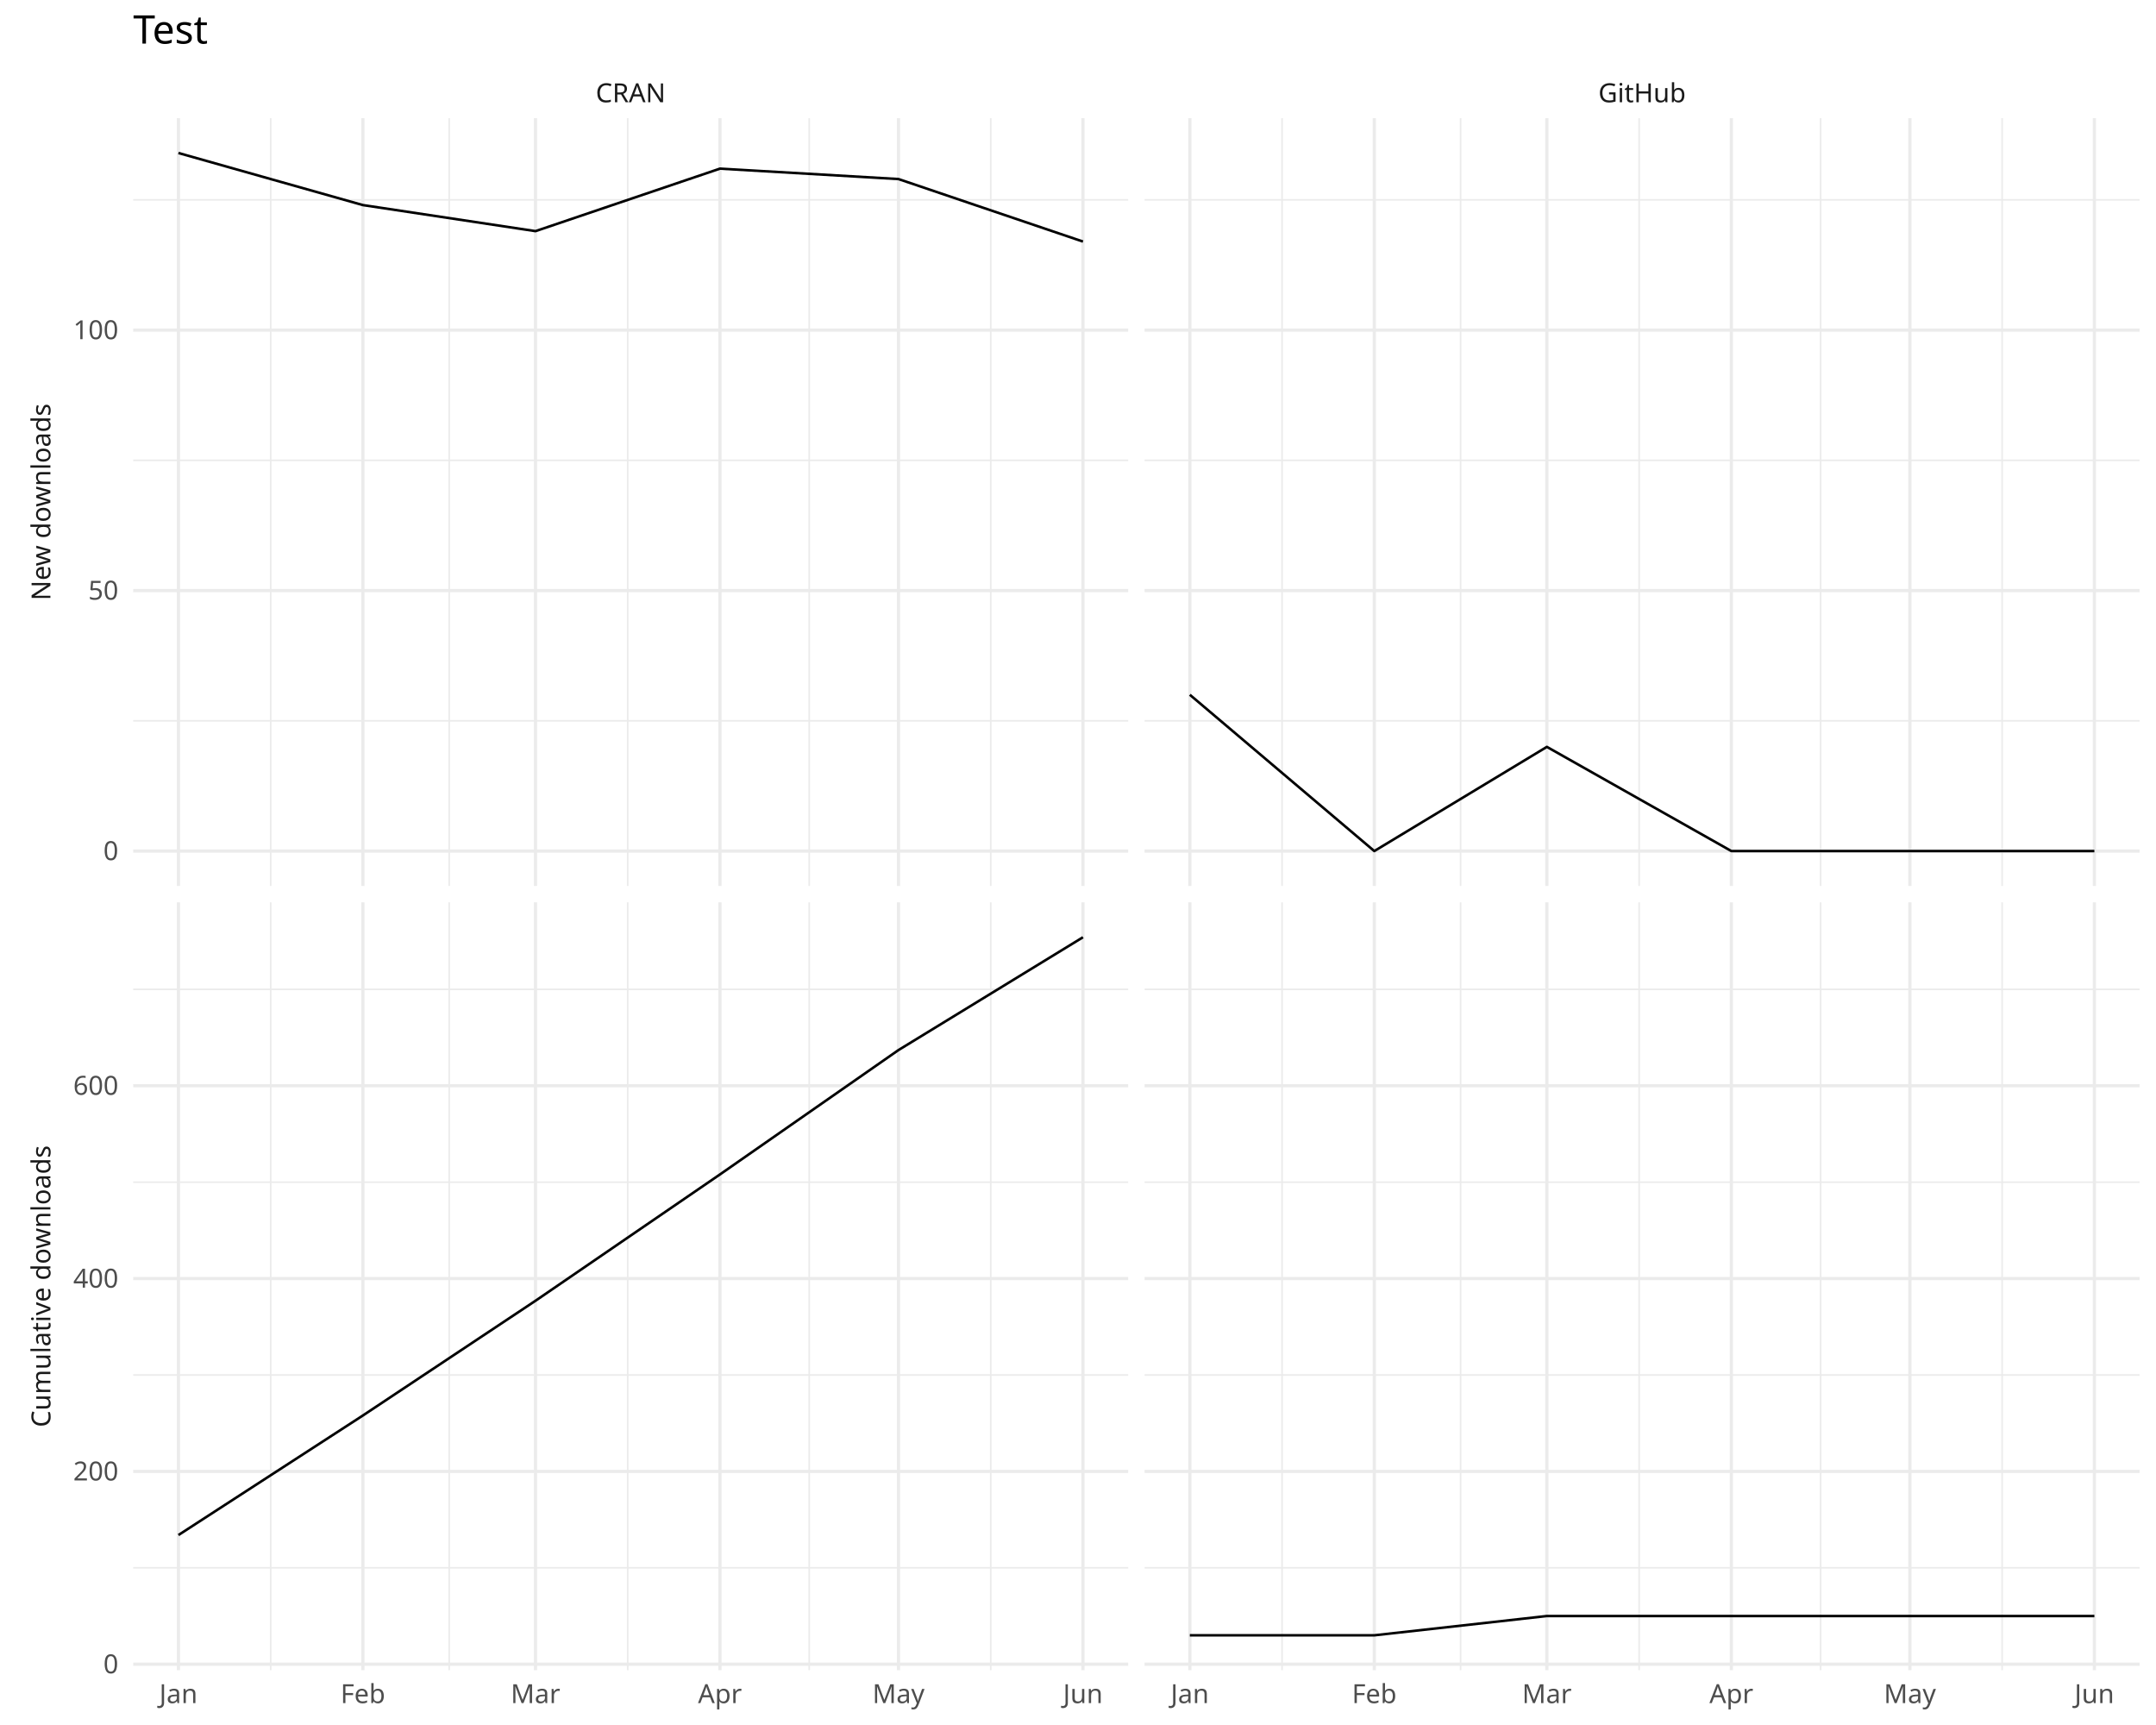
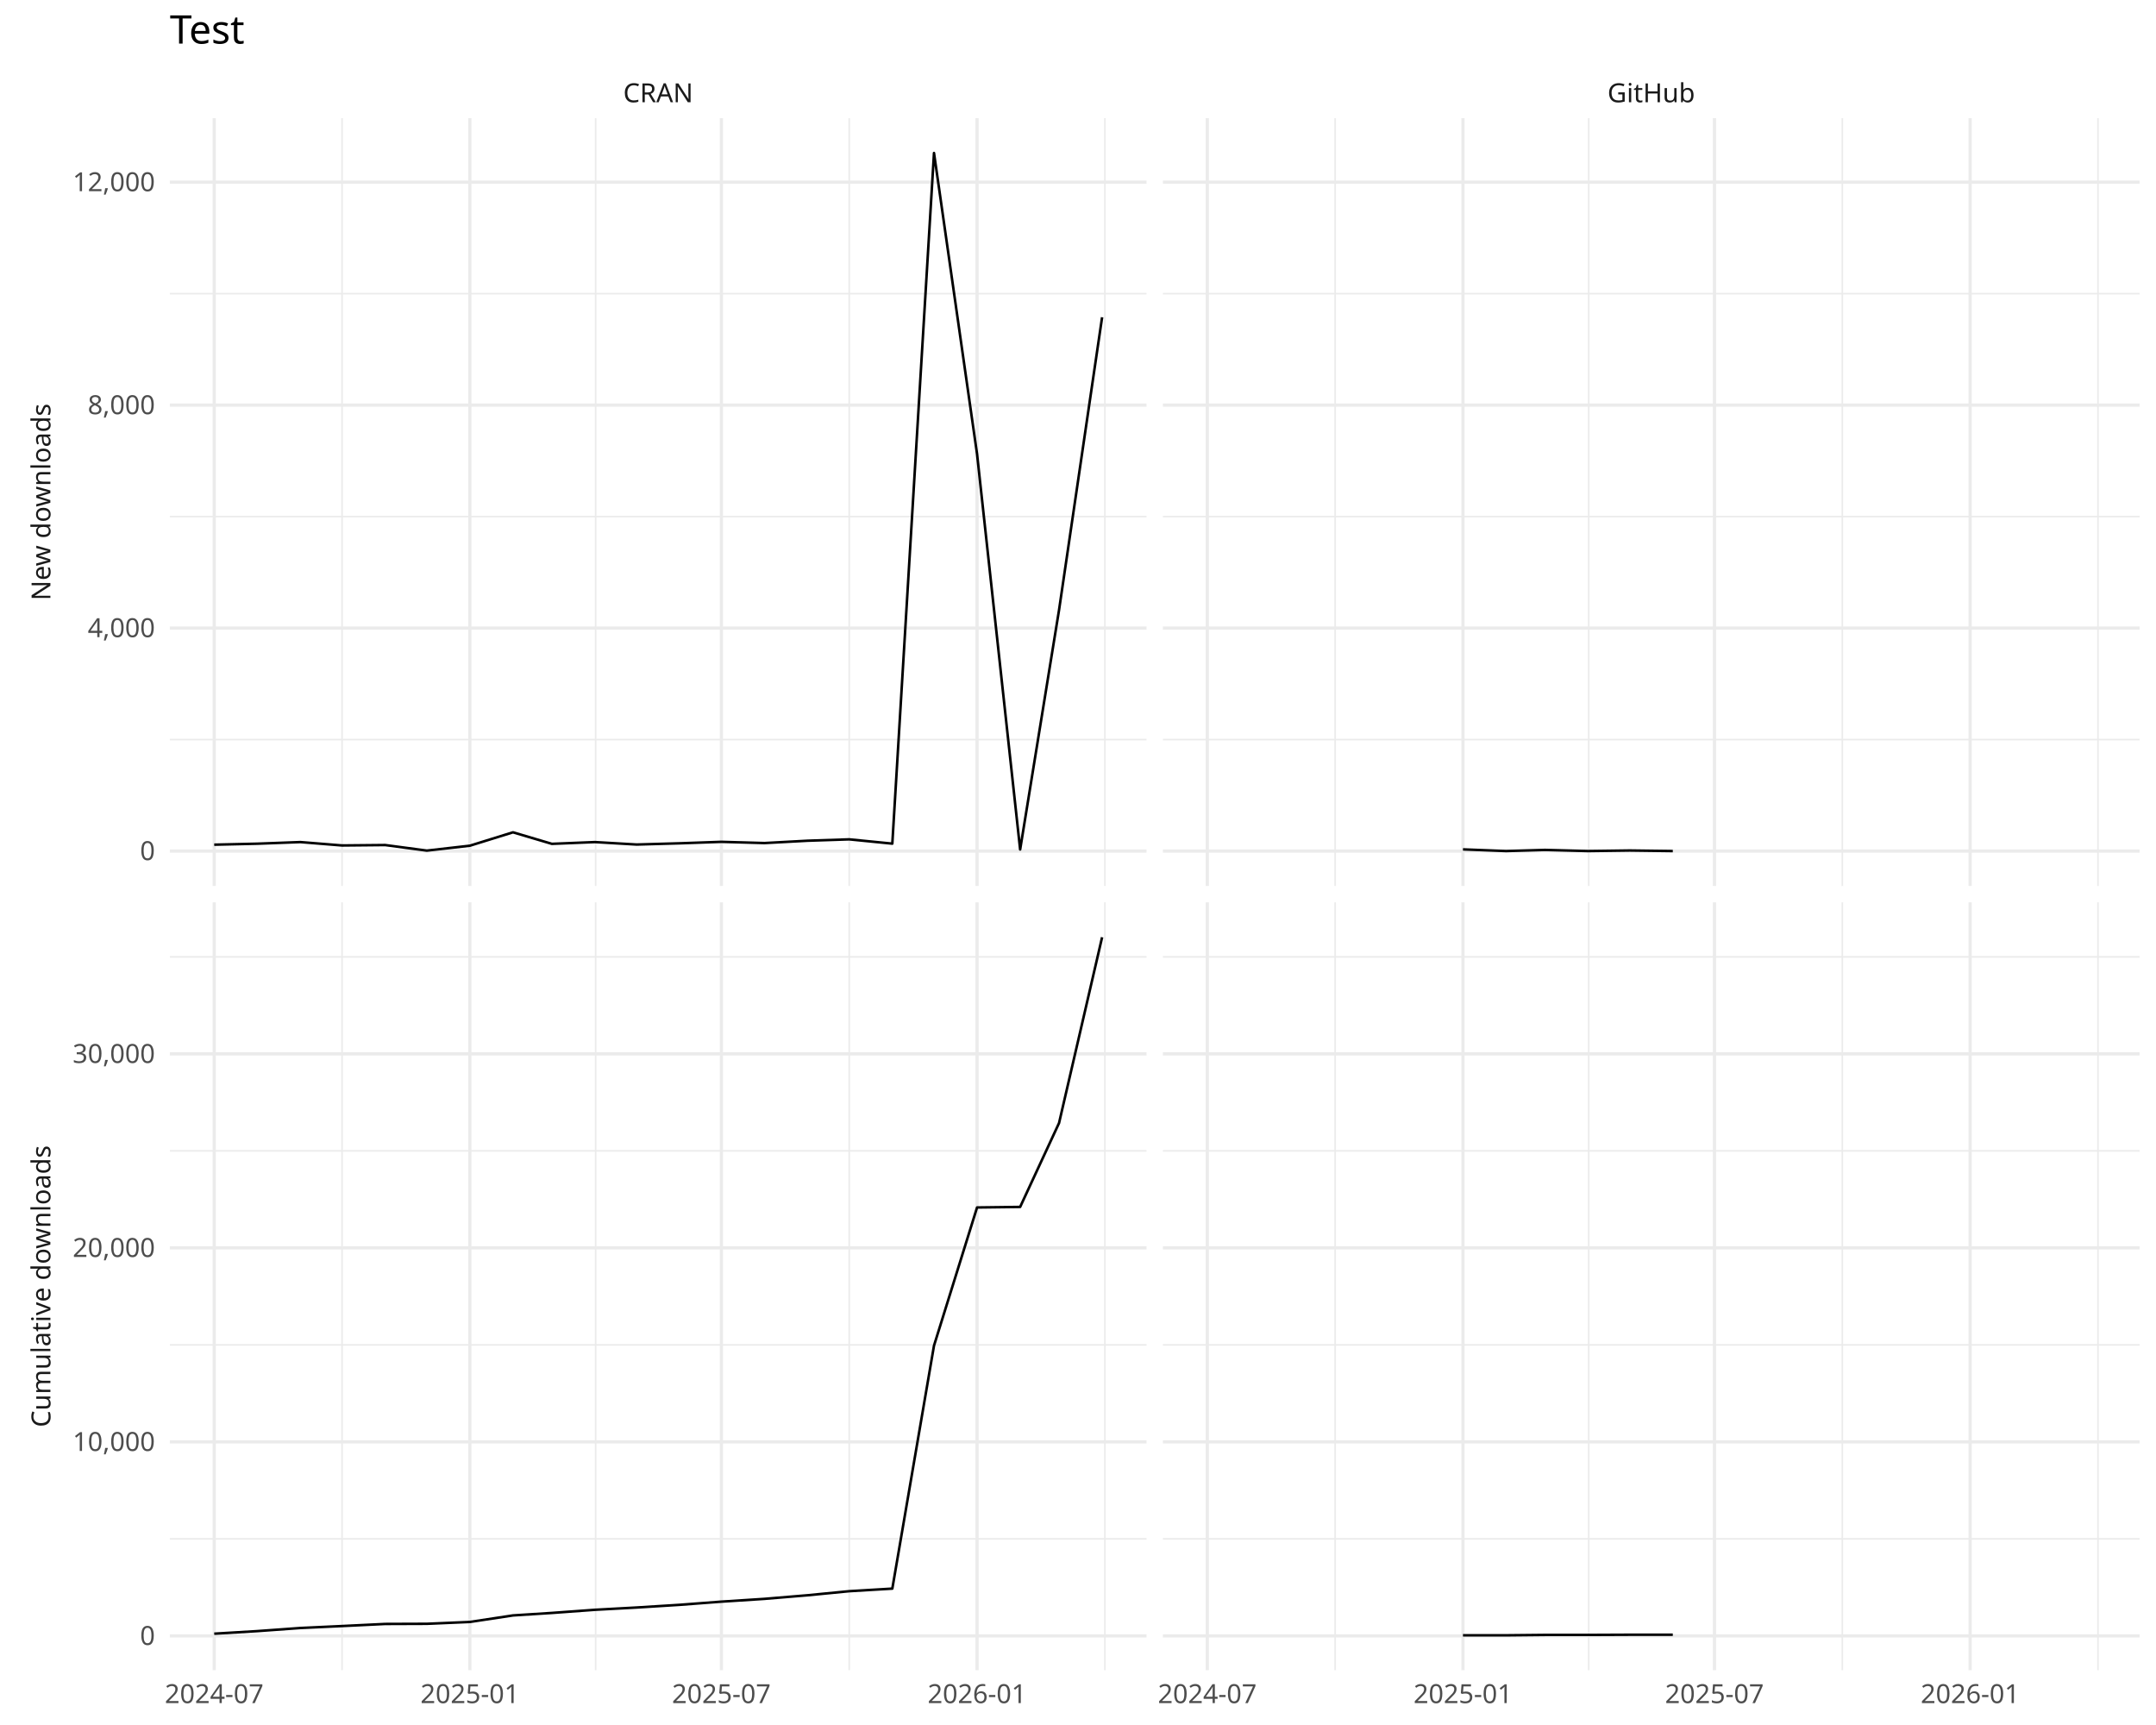
<svg xmlns="http://www.w3.org/2000/svg" class="svglite" data-engine-version="2.0" width="720.00pt" height="576.00pt" viewBox="0 0 720.00 576.00">
  <defs>
    <style type="text/css">
    .svglite line, .svglite polyline, .svglite polygon, .svglite path, .svglite rect, .svglite circle {
      fill: none;
      stroke: #000000;
      stroke-linecap: round;
      stroke-linejoin: round;
      stroke-miterlimit: 10.00;
    }
  </style>
  </defs>
  <rect width="100%" height="100%" style="stroke: none; fill: #FFFFFF;" />
  <defs>
    <clipPath id="cpMC4wMHw3MjAuMDB8MC4wMHw1NzYuMDA=">
      <rect x="0.00" y="0.00" width="720.00" height="576.00" />
    </clipPath>
  </defs>
  <g clip-path="url(#cpMC4wMHw3MjAuMDB8MC4wMHw1NzYuMDA=)">
-     <rect x="0" y="0.00" width="720.00" height="576.00" style="stroke-width: 1.07; stroke: none; fill: #FFFFFF;" />
+     <rect x="0.00" y="0.00" width="720.00" height="576.00" style="stroke-width: 1.07; stroke: none; fill: #FFFFFF;" />
  </g>
  <defs>
-     <clipPath id="cpNDQuNDh8Mzc2Ljc2fDM5LjQzfDI5NS44Mw==">
-       <rect x="44.48" y="39.43" width="332.28" height="256.40" />
+     <clipPath id="cpNTYuNzJ8MzgyLjg4fDM5LjQzfDI5NS44Mw==">
+       <rect x="56.72" y="39.43" width="326.16" height="256.40" />
    </clipPath>
  </defs>
-   <g clip-path="url(#cpNDQuNDh8Mzc2Ljc2fDM5LjQzfDI5NS44Mw==)">
-     <polyline points="44.48,240.69 376.76,240.69 " style="stroke-width: 0.53; stroke: #EBEBEB; stroke-linecap: butt;" />
-     <polyline points="44.48,153.72 376.76,153.72 " style="stroke-width: 0.53; stroke: #EBEBEB; stroke-linecap: butt;" />
-     <polyline points="44.48,66.74 376.76,66.74 " style="stroke-width: 0.53; stroke: #EBEBEB; stroke-linecap: butt;" />
-     <polyline points="90.39,295.83 90.39,39.43 " style="stroke-width: 0.53; stroke: #EBEBEB; stroke-linecap: butt;" />
-     <polyline points="150.01,295.83 150.01,39.43 " style="stroke-width: 0.53; stroke: #EBEBEB; stroke-linecap: butt;" />
-     <polyline points="209.63,295.83 209.63,39.43 " style="stroke-width: 0.53; stroke: #EBEBEB; stroke-linecap: butt;" />
-     <polyline points="270.24,295.83 270.24,39.43 " style="stroke-width: 0.53; stroke: #EBEBEB; stroke-linecap: butt;" />
-     <polyline points="330.86,295.83 330.86,39.43 " style="stroke-width: 0.53; stroke: #EBEBEB; stroke-linecap: butt;" />
-     <polyline points="44.48,284.18 376.76,284.18 " style="stroke-width: 1.07; stroke: #EBEBEB; stroke-linecap: butt;" />
-     <polyline points="44.48,197.20 376.76,197.20 " style="stroke-width: 1.07; stroke: #EBEBEB; stroke-linecap: butt;" />
-     <polyline points="44.48,110.23 376.76,110.23 " style="stroke-width: 1.07; stroke: #EBEBEB; stroke-linecap: butt;" />
-     <polyline points="59.59,295.83 59.59,39.43 " style="stroke-width: 1.07; stroke: #EBEBEB; stroke-linecap: butt;" />
-     <polyline points="121.19,295.83 121.19,39.43 " style="stroke-width: 1.07; stroke: #EBEBEB; stroke-linecap: butt;" />
-     <polyline points="178.83,295.83 178.83,39.43 " style="stroke-width: 1.07; stroke: #EBEBEB; stroke-linecap: butt;" />
-     <polyline points="240.43,295.83 240.43,39.43 " style="stroke-width: 1.07; stroke: #EBEBEB; stroke-linecap: butt;" />
-     <polyline points="300.05,295.83 300.05,39.43 " style="stroke-width: 1.07; stroke: #EBEBEB; stroke-linecap: butt;" />
-     <polyline points="361.66,295.83 361.66,39.43 " style="stroke-width: 1.07; stroke: #EBEBEB; stroke-linecap: butt;" />
-     <polyline points="59.59,51.09 121.19,68.48 178.83,77.18 240.43,56.31 300.05,59.79 361.66,80.66 " style="stroke-width: 0.85; stroke-linecap: butt;" />
+   <g clip-path="url(#cpNTYuNzJ8MzgyLjg4fDM5LjQzfDI5NS44Mw==)">
+     <polyline points="56.72,246.95 382.88,246.95 " style="stroke-width: 0.53; stroke: #EBEBEB; stroke-linecap: butt;" />
+     <polyline points="56.72,172.50 382.88,172.50 " style="stroke-width: 0.53; stroke: #EBEBEB; stroke-linecap: butt;" />
+     <polyline points="56.72,98.05 382.88,98.05 " style="stroke-width: 0.53; stroke: #EBEBEB; stroke-linecap: butt;" />
+     <polyline points="114.23,295.83 114.23,39.43 " style="stroke-width: 0.53; stroke: #EBEBEB; stroke-linecap: butt;" />
+     <polyline points="198.92,295.83 198.92,39.43 " style="stroke-width: 0.53; stroke: #EBEBEB; stroke-linecap: butt;" />
+     <polyline points="283.60,295.83 283.60,39.43 " style="stroke-width: 0.53; stroke: #EBEBEB; stroke-linecap: butt;" />
+     <polyline points="368.98,295.83 368.98,39.43 " style="stroke-width: 0.53; stroke: #EBEBEB; stroke-linecap: butt;" />
+     <polyline points="56.72,284.18 382.88,284.18 " style="stroke-width: 1.07; stroke: #EBEBEB; stroke-linecap: butt;" />
+     <polyline points="56.72,209.72 382.88,209.72 " style="stroke-width: 1.07; stroke: #EBEBEB; stroke-linecap: butt;" />
+     <polyline points="56.72,135.27 382.88,135.27 " style="stroke-width: 1.07; stroke: #EBEBEB; stroke-linecap: butt;" />
+     <polyline points="56.72,60.82 382.88,60.82 " style="stroke-width: 1.07; stroke: #EBEBEB; stroke-linecap: butt;" />
+     <polyline points="71.54,295.83 71.54,39.43 " style="stroke-width: 1.07; stroke: #EBEBEB; stroke-linecap: butt;" />
+     <polyline points="156.92,295.83 156.92,39.43 " style="stroke-width: 1.07; stroke: #EBEBEB; stroke-linecap: butt;" />
+     <polyline points="240.91,295.83 240.91,39.43 " style="stroke-width: 1.07; stroke: #EBEBEB; stroke-linecap: butt;" />
+     <polyline points="326.29,295.83 326.29,39.43 " style="stroke-width: 1.07; stroke: #EBEBEB; stroke-linecap: butt;" />
+     <polyline points="71.54,282.05 85.93,281.72 100.31,281.18 114.23,282.31 128.62,282.17 142.54,284.03 156.92,282.39 171.31,277.92 184.30,281.77 198.69,281.18 212.61,282.00 226.99,281.59 240.91,281.10 255.30,281.51 269.68,280.73 283.60,280.27 297.99,281.70 311.91,51.09 326.29,151.62 340.68,283.65 353.67,203.69 368.05,105.94 " style="stroke-width: 0.85; stroke-linecap: butt;" />
  </g>
  <g clip-path="url(#cpMC4wMHw3MjAuMDB8MC4wMHw1NzYuMDA=)">
</g>
  <defs>
-     <clipPath id="cpNDQuNDh8Mzc2Ljc2fDMwMS4zMXw1NTcuNzE=">
-       <rect x="44.48" y="301.31" width="332.28" height="256.40" />
+     <clipPath id="cpNTYuNzJ8MzgyLjg4fDMwMS4zMXw1NTcuNzE=">
+       <rect x="56.72" y="301.31" width="326.16" height="256.40" />
    </clipPath>
  </defs>
-   <g clip-path="url(#cpNDQuNDh8Mzc2Ljc2fDMwMS4zMXw1NTcuNzE=)">
-     <polyline points="44.48,523.52 376.76,523.52 " style="stroke-width: 0.53; stroke: #EBEBEB; stroke-linecap: butt;" />
-     <polyline points="44.48,459.13 376.76,459.13 " style="stroke-width: 0.53; stroke: #EBEBEB; stroke-linecap: butt;" />
-     <polyline points="44.48,394.74 376.76,394.74 " style="stroke-width: 0.53; stroke: #EBEBEB; stroke-linecap: butt;" />
-     <polyline points="44.48,330.35 376.76,330.35 " style="stroke-width: 0.53; stroke: #EBEBEB; stroke-linecap: butt;" />
-     <polyline points="90.39,557.71 90.39,301.31 " style="stroke-width: 0.53; stroke: #EBEBEB; stroke-linecap: butt;" />
-     <polyline points="150.01,557.71 150.01,301.31 " style="stroke-width: 0.53; stroke: #EBEBEB; stroke-linecap: butt;" />
-     <polyline points="209.63,557.71 209.63,301.31 " style="stroke-width: 0.53; stroke: #EBEBEB; stroke-linecap: butt;" />
-     <polyline points="270.24,557.71 270.24,301.31 " style="stroke-width: 0.53; stroke: #EBEBEB; stroke-linecap: butt;" />
-     <polyline points="330.86,557.71 330.86,301.31 " style="stroke-width: 0.53; stroke: #EBEBEB; stroke-linecap: butt;" />
-     <polyline points="44.48,555.71 376.76,555.71 " style="stroke-width: 1.07; stroke: #EBEBEB; stroke-linecap: butt;" />
-     <polyline points="44.48,491.32 376.76,491.32 " style="stroke-width: 1.07; stroke: #EBEBEB; stroke-linecap: butt;" />
-     <polyline points="44.48,426.93 376.76,426.93 " style="stroke-width: 1.07; stroke: #EBEBEB; stroke-linecap: butt;" />
-     <polyline points="44.48,362.54 376.76,362.54 " style="stroke-width: 1.07; stroke: #EBEBEB; stroke-linecap: butt;" />
-     <polyline points="59.59,557.71 59.59,301.31 " style="stroke-width: 1.07; stroke: #EBEBEB; stroke-linecap: butt;" />
-     <polyline points="121.19,557.71 121.19,301.31 " style="stroke-width: 1.07; stroke: #EBEBEB; stroke-linecap: butt;" />
-     <polyline points="178.83,557.71 178.83,301.31 " style="stroke-width: 1.07; stroke: #EBEBEB; stroke-linecap: butt;" />
-     <polyline points="240.43,557.71 240.43,301.31 " style="stroke-width: 1.07; stroke: #EBEBEB; stroke-linecap: butt;" />
-     <polyline points="300.05,557.71 300.05,301.31 " style="stroke-width: 1.07; stroke: #EBEBEB; stroke-linecap: butt;" />
-     <polyline points="361.66,557.71 361.66,301.31 " style="stroke-width: 1.07; stroke: #EBEBEB; stroke-linecap: butt;" />
-     <polyline points="59.59,512.57 121.19,472.65 178.83,434.34 240.43,392.16 300.05,350.63 361.66,312.96 " style="stroke-width: 0.85; stroke-linecap: butt;" />
+   <g clip-path="url(#cpNTYuNzJ8MzgyLjg4fDMwMS4zMXw1NTcuNzE=)">
+     <polyline points="56.72,513.85 382.88,513.85 " style="stroke-width: 0.53; stroke: #EBEBEB; stroke-linecap: butt;" />
+     <polyline points="56.72,449.07 382.88,449.07 " style="stroke-width: 0.53; stroke: #EBEBEB; stroke-linecap: butt;" />
+     <polyline points="56.72,384.29 382.88,384.29 " style="stroke-width: 0.53; stroke: #EBEBEB; stroke-linecap: butt;" />
+     <polyline points="56.72,319.51 382.88,319.51 " style="stroke-width: 0.53; stroke: #EBEBEB; stroke-linecap: butt;" />
+     <polyline points="114.23,557.71 114.23,301.31 " style="stroke-width: 0.53; stroke: #EBEBEB; stroke-linecap: butt;" />
+     <polyline points="198.92,557.71 198.92,301.31 " style="stroke-width: 0.53; stroke: #EBEBEB; stroke-linecap: butt;" />
+     <polyline points="283.60,557.71 283.60,301.31 " style="stroke-width: 0.53; stroke: #EBEBEB; stroke-linecap: butt;" />
+     <polyline points="368.98,557.71 368.98,301.31 " style="stroke-width: 0.53; stroke: #EBEBEB; stroke-linecap: butt;" />
+     <polyline points="56.72,546.25 382.88,546.25 " style="stroke-width: 1.07; stroke: #EBEBEB; stroke-linecap: butt;" />
+     <polyline points="56.72,481.46 382.88,481.46 " style="stroke-width: 1.07; stroke: #EBEBEB; stroke-linecap: butt;" />
+     <polyline points="56.72,416.68 382.88,416.68 " style="stroke-width: 1.07; stroke: #EBEBEB; stroke-linecap: butt;" />
+     <polyline points="56.72,351.90 382.88,351.90 " style="stroke-width: 1.07; stroke: #EBEBEB; stroke-linecap: butt;" />
+     <polyline points="71.54,557.71 71.54,301.31 " style="stroke-width: 1.07; stroke: #EBEBEB; stroke-linecap: butt;" />
+     <polyline points="156.92,557.71 156.92,301.31 " style="stroke-width: 1.07; stroke: #EBEBEB; stroke-linecap: butt;" />
+     <polyline points="240.91,557.71 240.91,301.31 " style="stroke-width: 1.07; stroke: #EBEBEB; stroke-linecap: butt;" />
+     <polyline points="326.29,557.71 326.29,301.31 " style="stroke-width: 1.07; stroke: #EBEBEB; stroke-linecap: butt;" />
+     <polyline points="71.54,545.51 85.93,544.65 100.31,543.61 114.23,542.96 128.62,542.26 142.54,542.21 156.92,541.59 171.31,539.41 184.30,538.58 198.69,537.53 212.61,536.77 226.99,535.87 240.91,534.81 255.30,533.88 269.68,532.68 283.60,531.32 297.99,530.46 311.91,449.33 326.29,403.19 340.68,403.01 353.67,375.00 368.05,312.96 " style="stroke-width: 0.85; stroke-linecap: butt;" />
  </g>
  <g clip-path="url(#cpMC4wMHw3MjAuMDB8MC4wMHw1NzYuMDA=)">
</g>
  <defs>
-     <clipPath id="cpMzgyLjI0fDcxNC41MnwzOS40M3wyOTUuODM=">
-       <rect x="382.24" y="39.43" width="332.28" height="256.40" />
+     <clipPath id="cpMzg4LjM2fDcxNC41MnwzOS40M3wyOTUuODM=">
+       <rect x="388.36" y="39.43" width="326.16" height="256.40" />
    </clipPath>
  </defs>
-   <g clip-path="url(#cpMzgyLjI0fDcxNC41MnwzOS40M3wyOTUuODM=)">
-     <polyline points="382.24,240.69 714.52,240.69 " style="stroke-width: 0.53; stroke: #EBEBEB; stroke-linecap: butt;" />
-     <polyline points="382.24,153.72 714.52,153.72 " style="stroke-width: 0.53; stroke: #EBEBEB; stroke-linecap: butt;" />
-     <polyline points="382.24,66.74 714.52,66.74 " style="stroke-width: 0.53; stroke: #EBEBEB; stroke-linecap: butt;" />
-     <polyline points="428.15,295.83 428.15,39.43 " style="stroke-width: 0.53; stroke: #EBEBEB; stroke-linecap: butt;" />
-     <polyline points="487.77,295.83 487.77,39.43 " style="stroke-width: 0.53; stroke: #EBEBEB; stroke-linecap: butt;" />
-     <polyline points="547.39,295.83 547.39,39.43 " style="stroke-width: 0.53; stroke: #EBEBEB; stroke-linecap: butt;" />
-     <polyline points="608.00,295.83 608.00,39.43 " style="stroke-width: 0.53; stroke: #EBEBEB; stroke-linecap: butt;" />
-     <polyline points="668.61,295.83 668.61,39.43 " style="stroke-width: 0.53; stroke: #EBEBEB; stroke-linecap: butt;" />
-     <polyline points="382.24,284.18 714.52,284.18 " style="stroke-width: 1.07; stroke: #EBEBEB; stroke-linecap: butt;" />
-     <polyline points="382.24,197.20 714.52,197.20 " style="stroke-width: 1.07; stroke: #EBEBEB; stroke-linecap: butt;" />
-     <polyline points="382.24,110.23 714.52,110.23 " style="stroke-width: 1.07; stroke: #EBEBEB; stroke-linecap: butt;" />
-     <polyline points="397.35,295.83 397.35,39.43 " style="stroke-width: 1.07; stroke: #EBEBEB; stroke-linecap: butt;" />
-     <polyline points="458.95,295.83 458.95,39.43 " style="stroke-width: 1.07; stroke: #EBEBEB; stroke-linecap: butt;" />
-     <polyline points="516.58,295.83 516.58,39.43 " style="stroke-width: 1.07; stroke: #EBEBEB; stroke-linecap: butt;" />
-     <polyline points="578.19,295.83 578.19,39.43 " style="stroke-width: 1.07; stroke: #EBEBEB; stroke-linecap: butt;" />
-     <polyline points="637.81,295.83 637.81,39.43 " style="stroke-width: 1.07; stroke: #EBEBEB; stroke-linecap: butt;" />
-     <polyline points="699.42,295.83 699.42,39.43 " style="stroke-width: 1.07; stroke: #EBEBEB; stroke-linecap: butt;" />
-     <polyline points="397.35,231.99 458.95,284.18 516.58,249.39 578.19,284.18 637.81,284.18 699.42,284.18 " style="stroke-width: 0.85; stroke-linecap: butt;" />
+   <g clip-path="url(#cpMzg4LjM2fDcxNC41MnwzOS40M3wyOTUuODM=)">
+     <polyline points="388.36,246.95 714.52,246.95 " style="stroke-width: 0.53; stroke: #EBEBEB; stroke-linecap: butt;" />
+     <polyline points="388.36,172.50 714.52,172.50 " style="stroke-width: 0.53; stroke: #EBEBEB; stroke-linecap: butt;" />
+     <polyline points="388.36,98.05 714.52,98.05 " style="stroke-width: 0.53; stroke: #EBEBEB; stroke-linecap: butt;" />
+     <polyline points="445.87,295.83 445.87,39.43 " style="stroke-width: 0.53; stroke: #EBEBEB; stroke-linecap: butt;" />
+     <polyline points="530.56,295.83 530.56,39.43 " style="stroke-width: 0.53; stroke: #EBEBEB; stroke-linecap: butt;" />
+     <polyline points="615.24,295.83 615.24,39.43 " style="stroke-width: 0.53; stroke: #EBEBEB; stroke-linecap: butt;" />
+     <polyline points="700.62,295.83 700.62,39.43 " style="stroke-width: 0.53; stroke: #EBEBEB; stroke-linecap: butt;" />
+     <polyline points="388.36,284.18 714.52,284.18 " style="stroke-width: 1.07; stroke: #EBEBEB; stroke-linecap: butt;" />
+     <polyline points="388.36,209.72 714.52,209.72 " style="stroke-width: 1.07; stroke: #EBEBEB; stroke-linecap: butt;" />
+     <polyline points="388.36,135.27 714.52,135.27 " style="stroke-width: 1.07; stroke: #EBEBEB; stroke-linecap: butt;" />
+     <polyline points="388.36,60.82 714.52,60.82 " style="stroke-width: 1.07; stroke: #EBEBEB; stroke-linecap: butt;" />
+     <polyline points="403.18,295.83 403.18,39.43 " style="stroke-width: 1.07; stroke: #EBEBEB; stroke-linecap: butt;" />
+     <polyline points="488.56,295.83 488.56,39.43 " style="stroke-width: 1.07; stroke: #EBEBEB; stroke-linecap: butt;" />
+     <polyline points="572.55,295.83 572.55,39.43 " style="stroke-width: 1.07; stroke: #EBEBEB; stroke-linecap: butt;" />
+     <polyline points="657.93,295.83 657.93,39.43 " style="stroke-width: 1.07; stroke: #EBEBEB; stroke-linecap: butt;" />
+     <polyline points="488.56,283.62 502.95,284.18 515.94,283.80 530.33,284.18 544.25,283.99 558.63,284.18 " style="stroke-width: 0.85; stroke-linecap: butt;" />
  </g>
  <g clip-path="url(#cpMC4wMHw3MjAuMDB8MC4wMHw1NzYuMDA=)">
</g>
  <defs>
-     <clipPath id="cpMzgyLjI0fDcxNC41MnwzMDEuMzF8NTU3Ljcx">
-       <rect x="382.24" y="301.31" width="332.28" height="256.40" />
+     <clipPath id="cpMzg4LjM2fDcxNC41MnwzMDEuMzF8NTU3Ljcx">
+       <rect x="388.36" y="301.31" width="326.16" height="256.40" />
    </clipPath>
  </defs>
-   <g clip-path="url(#cpMzgyLjI0fDcxNC41MnwzMDEuMzF8NTU3Ljcx)">
-     <polyline points="382.24,523.52 714.52,523.52 " style="stroke-width: 0.53; stroke: #EBEBEB; stroke-linecap: butt;" />
-     <polyline points="382.24,459.13 714.52,459.13 " style="stroke-width: 0.53; stroke: #EBEBEB; stroke-linecap: butt;" />
-     <polyline points="382.24,394.74 714.52,394.74 " style="stroke-width: 0.53; stroke: #EBEBEB; stroke-linecap: butt;" />
-     <polyline points="382.24,330.35 714.52,330.35 " style="stroke-width: 0.53; stroke: #EBEBEB; stroke-linecap: butt;" />
-     <polyline points="428.15,557.71 428.15,301.31 " style="stroke-width: 0.53; stroke: #EBEBEB; stroke-linecap: butt;" />
-     <polyline points="487.77,557.71 487.77,301.31 " style="stroke-width: 0.53; stroke: #EBEBEB; stroke-linecap: butt;" />
-     <polyline points="547.39,557.71 547.39,301.31 " style="stroke-width: 0.53; stroke: #EBEBEB; stroke-linecap: butt;" />
-     <polyline points="608.00,557.71 608.00,301.31 " style="stroke-width: 0.53; stroke: #EBEBEB; stroke-linecap: butt;" />
-     <polyline points="668.61,557.71 668.61,301.31 " style="stroke-width: 0.53; stroke: #EBEBEB; stroke-linecap: butt;" />
-     <polyline points="382.24,555.71 714.52,555.71 " style="stroke-width: 1.07; stroke: #EBEBEB; stroke-linecap: butt;" />
-     <polyline points="382.24,491.32 714.52,491.32 " style="stroke-width: 1.07; stroke: #EBEBEB; stroke-linecap: butt;" />
-     <polyline points="382.24,426.93 714.52,426.93 " style="stroke-width: 1.07; stroke: #EBEBEB; stroke-linecap: butt;" />
-     <polyline points="382.24,362.54 714.52,362.54 " style="stroke-width: 1.07; stroke: #EBEBEB; stroke-linecap: butt;" />
-     <polyline points="397.35,557.71 397.35,301.31 " style="stroke-width: 1.07; stroke: #EBEBEB; stroke-linecap: butt;" />
-     <polyline points="458.95,557.71 458.95,301.31 " style="stroke-width: 1.07; stroke: #EBEBEB; stroke-linecap: butt;" />
-     <polyline points="516.58,557.71 516.58,301.31 " style="stroke-width: 1.07; stroke: #EBEBEB; stroke-linecap: butt;" />
-     <polyline points="578.19,557.71 578.19,301.31 " style="stroke-width: 1.07; stroke: #EBEBEB; stroke-linecap: butt;" />
-     <polyline points="637.81,557.71 637.81,301.31 " style="stroke-width: 1.07; stroke: #EBEBEB; stroke-linecap: butt;" />
-     <polyline points="699.42,557.71 699.42,301.31 " style="stroke-width: 1.07; stroke: #EBEBEB; stroke-linecap: butt;" />
-     <polyline points="397.35,546.05 458.95,546.05 516.58,539.61 578.19,539.61 637.81,539.61 699.42,539.61 " style="stroke-width: 0.85; stroke-linecap: butt;" />
+   <g clip-path="url(#cpMzg4LjM2fDcxNC41MnwzMDEuMzF8NTU3Ljcx)">
+     <polyline points="388.36,513.85 714.52,513.85 " style="stroke-width: 0.53; stroke: #EBEBEB; stroke-linecap: butt;" />
+     <polyline points="388.36,449.07 714.52,449.07 " style="stroke-width: 0.53; stroke: #EBEBEB; stroke-linecap: butt;" />
+     <polyline points="388.36,384.29 714.52,384.29 " style="stroke-width: 0.53; stroke: #EBEBEB; stroke-linecap: butt;" />
+     <polyline points="388.36,319.51 714.52,319.51 " style="stroke-width: 0.53; stroke: #EBEBEB; stroke-linecap: butt;" />
+     <polyline points="445.87,557.71 445.87,301.31 " style="stroke-width: 0.53; stroke: #EBEBEB; stroke-linecap: butt;" />
+     <polyline points="530.56,557.71 530.56,301.31 " style="stroke-width: 0.53; stroke: #EBEBEB; stroke-linecap: butt;" />
+     <polyline points="615.24,557.71 615.24,301.31 " style="stroke-width: 0.53; stroke: #EBEBEB; stroke-linecap: butt;" />
+     <polyline points="700.62,557.71 700.62,301.31 " style="stroke-width: 0.53; stroke: #EBEBEB; stroke-linecap: butt;" />
+     <polyline points="388.36,546.25 714.52,546.25 " style="stroke-width: 1.07; stroke: #EBEBEB; stroke-linecap: butt;" />
+     <polyline points="388.36,481.46 714.52,481.46 " style="stroke-width: 1.07; stroke: #EBEBEB; stroke-linecap: butt;" />
+     <polyline points="388.36,416.68 714.52,416.68 " style="stroke-width: 1.07; stroke: #EBEBEB; stroke-linecap: butt;" />
+     <polyline points="388.36,351.90 714.52,351.90 " style="stroke-width: 1.07; stroke: #EBEBEB; stroke-linecap: butt;" />
+     <polyline points="403.18,557.71 403.18,301.31 " style="stroke-width: 1.07; stroke: #EBEBEB; stroke-linecap: butt;" />
+     <polyline points="488.56,557.71 488.56,301.31 " style="stroke-width: 1.07; stroke: #EBEBEB; stroke-linecap: butt;" />
+     <polyline points="572.55,557.71 572.55,301.31 " style="stroke-width: 1.07; stroke: #EBEBEB; stroke-linecap: butt;" />
+     <polyline points="657.93,557.71 657.93,301.31 " style="stroke-width: 1.07; stroke: #EBEBEB; stroke-linecap: butt;" />
+     <polyline points="488.56,546.05 502.95,546.05 515.94,545.92 530.33,545.92 544.25,545.86 558.63,545.86 " style="stroke-width: 0.85; stroke-linecap: butt;" />
  </g>
  <g clip-path="url(#cpMC4wMHw3MjAuMDB8MC4wMHw1NzYuMDA=)">
</g>
  <defs>
-     <clipPath id="cpNDQuNDh8Mzc2Ljc2fDIyLjc4fDM5LjQz">
-       <rect x="44.48" y="22.78" width="332.28" height="16.65" />
+     <clipPath id="cpNTYuNzJ8MzgyLjg4fDIyLjc4fDM5LjQz">
+       <rect x="56.72" y="22.78" width="326.16" height="16.65" />
    </clipPath>
  </defs>
-   <g clip-path="url(#cpNDQuNDh8Mzc2Ljc2fDIyLjc4fDM5LjQz)">
-     <text x="210.62" y="34.14" text-anchor="middle" style="font-size: 8.80px; fill: #1A1A1A; font-family: sans;" textLength="24.94px" lengthAdjust="spacingAndGlyphs">CRAN</text>
+   <g clip-path="url(#cpNTYuNzJ8MzgyLjg4fDIyLjc4fDM5LjQz)">
+     <text x="219.80" y="34.14" text-anchor="middle" style="font-size: 8.80px; fill: #1A1A1A; font-family: sans;" textLength="24.94px" lengthAdjust="spacingAndGlyphs">CRAN</text>
  </g>
  <g clip-path="url(#cpMC4wMHw3MjAuMDB8MC4wMHw1NzYuMDA=)">
</g>
  <defs>
-     <clipPath id="cpMzgyLjI0fDcxNC41MnwyMi43OHwzOS40Mw==">
-       <rect x="382.24" y="22.78" width="332.28" height="16.65" />
+     <clipPath id="cpMzg4LjM2fDcxNC41MnwyMi43OHwzOS40Mw==">
+       <rect x="388.36" y="22.78" width="326.16" height="16.65" />
    </clipPath>
  </defs>
-   <g clip-path="url(#cpMzgyLjI0fDcxNC41MnwyMi43OHwzOS40Mw==)">
-     <text x="548.38" y="34.14" text-anchor="middle" style="font-size: 8.80px; fill: #1A1A1A; font-family: sans;" textLength="27.39px" lengthAdjust="spacingAndGlyphs">GitHub</text>
+   <g clip-path="url(#cpMzg4LjM2fDcxNC41MnwyMi43OHwzOS40Mw==)">
+     <text x="551.44" y="34.14" text-anchor="middle" style="font-size: 8.80px; fill: #1A1A1A; font-family: sans;" textLength="27.39px" lengthAdjust="spacingAndGlyphs">GitHub</text>
  </g>
  <g clip-path="url(#cpMC4wMHw3MjAuMDB8MC4wMHw1NzYuMDA=)">
</g>
  <defs>
    <clipPath id="cpNS40OHwyMi4xM3wzOS40M3wyOTUuODM=">
      <rect x="5.48" y="39.43" width="16.65" height="256.40" />
    </clipPath>
  </defs>
  <g clip-path="url(#cpNS40OHwyMi4xM3wzOS40M3wyOTUuODM=)">
    <text transform="translate(16.83,167.63) rotate(-90)" text-anchor="middle" style="font-size: 8.80px; fill: #1A1A1A; font-family: sans;" textLength="62.14px" lengthAdjust="spacingAndGlyphs">New downloads</text>
  </g>
  <g clip-path="url(#cpMC4wMHw3MjAuMDB8MC4wMHw1NzYuMDA=)">
</g>
  <defs>
    <clipPath id="cpNS40OHwyMi4xM3wzMDEuMzF8NTU3Ljcx">
      <rect x="5.48" y="301.31" width="16.65" height="256.40" />
    </clipPath>
  </defs>
  <g clip-path="url(#cpNS40OHwyMi4xM3wzMDEuMzF8NTU3Ljcx)">
    <text transform="translate(16.83,429.51) rotate(-90)" text-anchor="middle" style="font-size: 8.80px; fill: #1A1A1A; font-family: sans;" textLength="88.55px" lengthAdjust="spacingAndGlyphs">Cumulative downloads</text>
  </g>
  <g clip-path="url(#cpMC4wMHw3MjAuMDB8MC4wMHw1NzYuMDA=)">
-     <text x="59.59" y="568.69" text-anchor="middle" style="font-size: 8.80px; fill: #4D4D4D; font-family: sans;" textLength="14.19px" lengthAdjust="spacingAndGlyphs">Jan</text>
-     <text x="121.19" y="568.69" text-anchor="middle" style="font-size: 8.80px; fill: #4D4D4D; font-family: sans;" textLength="15.16px" lengthAdjust="spacingAndGlyphs">Feb</text>
-     <text x="178.83" y="568.69" text-anchor="middle" style="font-size: 8.80px; fill: #4D4D4D; font-family: sans;" textLength="15.16px" lengthAdjust="spacingAndGlyphs">Mar</text>
-     <text x="240.43" y="568.69" text-anchor="middle" style="font-size: 8.80px; fill: #4D4D4D; font-family: sans;" textLength="13.70px" lengthAdjust="spacingAndGlyphs">Apr</text>
-     <text x="300.05" y="568.69" text-anchor="middle" style="font-size: 8.80px; fill: #4D4D4D; font-family: sans;" textLength="16.63px" lengthAdjust="spacingAndGlyphs">May</text>
-     <text x="361.66" y="568.69" text-anchor="middle" style="font-size: 8.80px; fill: #4D4D4D; font-family: sans;" textLength="14.19px" lengthAdjust="spacingAndGlyphs">Jun</text>
-     <text x="397.35" y="568.69" text-anchor="middle" style="font-size: 8.80px; fill: #4D4D4D; font-family: sans;" textLength="14.19px" lengthAdjust="spacingAndGlyphs">Jan</text>
-     <text x="458.95" y="568.69" text-anchor="middle" style="font-size: 8.80px; fill: #4D4D4D; font-family: sans;" textLength="15.16px" lengthAdjust="spacingAndGlyphs">Feb</text>
-     <text x="516.58" y="568.69" text-anchor="middle" style="font-size: 8.80px; fill: #4D4D4D; font-family: sans;" textLength="15.16px" lengthAdjust="spacingAndGlyphs">Mar</text>
-     <text x="578.19" y="568.69" text-anchor="middle" style="font-size: 8.80px; fill: #4D4D4D; font-family: sans;" textLength="13.70px" lengthAdjust="spacingAndGlyphs">Apr</text>
-     <text x="637.81" y="568.69" text-anchor="middle" style="font-size: 8.80px; fill: #4D4D4D; font-family: sans;" textLength="16.63px" lengthAdjust="spacingAndGlyphs">May</text>
-     <text x="699.42" y="568.69" text-anchor="middle" style="font-size: 8.80px; fill: #4D4D4D; font-family: sans;" textLength="14.19px" lengthAdjust="spacingAndGlyphs">Jun</text>
-     <text x="39.55" y="287.20" text-anchor="end" style="font-size: 8.80px; fill: #4D4D4D; font-family: sans;" textLength="4.89px" lengthAdjust="spacingAndGlyphs">0</text>
-     <text x="39.55" y="200.23" text-anchor="end" style="font-size: 8.80px; fill: #4D4D4D; font-family: sans;" textLength="9.79px" lengthAdjust="spacingAndGlyphs">50</text>
-     <text x="39.55" y="113.26" text-anchor="end" style="font-size: 8.80px; fill: #4D4D4D; font-family: sans;" textLength="14.68px" lengthAdjust="spacingAndGlyphs">100</text>
-     <text x="39.55" y="558.74" text-anchor="end" style="font-size: 8.80px; fill: #4D4D4D; font-family: sans;" textLength="4.89px" lengthAdjust="spacingAndGlyphs">0</text>
-     <text x="39.55" y="494.35" text-anchor="end" style="font-size: 8.80px; fill: #4D4D4D; font-family: sans;" textLength="14.68px" lengthAdjust="spacingAndGlyphs">200</text>
-     <text x="39.55" y="429.96" text-anchor="end" style="font-size: 8.80px; fill: #4D4D4D; font-family: sans;" textLength="14.68px" lengthAdjust="spacingAndGlyphs">400</text>
-     <text x="39.55" y="365.57" text-anchor="end" style="font-size: 8.80px; fill: #4D4D4D; font-family: sans;" textLength="14.68px" lengthAdjust="spacingAndGlyphs">600</text>
-     <text x="44.48" y="14.56" style="font-size: 13.20px; font-family: sans;" textLength="25.68px" lengthAdjust="spacingAndGlyphs">Test</text>
+     <text x="71.54" y="568.69" text-anchor="middle" style="font-size: 8.80px; fill: #4D4D4D; font-family: sans;" textLength="32.30px" lengthAdjust="spacingAndGlyphs">2024-07</text>
+     <text x="156.92" y="568.69" text-anchor="middle" style="font-size: 8.80px; fill: #4D4D4D; font-family: sans;" textLength="32.30px" lengthAdjust="spacingAndGlyphs">2025-01</text>
+     <text x="240.91" y="568.69" text-anchor="middle" style="font-size: 8.80px; fill: #4D4D4D; font-family: sans;" textLength="32.30px" lengthAdjust="spacingAndGlyphs">2025-07</text>
+     <text x="326.29" y="568.69" text-anchor="middle" style="font-size: 8.80px; fill: #4D4D4D; font-family: sans;" textLength="32.30px" lengthAdjust="spacingAndGlyphs">2026-01</text>
+     <text x="403.18" y="568.69" text-anchor="middle" style="font-size: 8.80px; fill: #4D4D4D; font-family: sans;" textLength="32.30px" lengthAdjust="spacingAndGlyphs">2024-07</text>
+     <text x="488.56" y="568.69" text-anchor="middle" style="font-size: 8.80px; fill: #4D4D4D; font-family: sans;" textLength="32.30px" lengthAdjust="spacingAndGlyphs">2025-01</text>
+     <text x="572.55" y="568.69" text-anchor="middle" style="font-size: 8.80px; fill: #4D4D4D; font-family: sans;" textLength="32.30px" lengthAdjust="spacingAndGlyphs">2025-07</text>
+     <text x="657.93" y="568.69" text-anchor="middle" style="font-size: 8.80px; fill: #4D4D4D; font-family: sans;" textLength="32.30px" lengthAdjust="spacingAndGlyphs">2026-01</text>
+     <text x="51.79" y="287.20" text-anchor="end" style="font-size: 8.80px; fill: #4D4D4D; font-family: sans;" textLength="4.89px" lengthAdjust="spacingAndGlyphs">0</text>
+     <text x="51.79" y="212.75" text-anchor="end" style="font-size: 8.80px; fill: #4D4D4D; font-family: sans;" textLength="22.02px" lengthAdjust="spacingAndGlyphs">4,000</text>
+     <text x="51.79" y="138.30" text-anchor="end" style="font-size: 8.80px; fill: #4D4D4D; font-family: sans;" textLength="22.02px" lengthAdjust="spacingAndGlyphs">8,000</text>
+     <text x="51.79" y="63.85" text-anchor="end" style="font-size: 8.80px; fill: #4D4D4D; font-family: sans;" textLength="26.92px" lengthAdjust="spacingAndGlyphs">12,000</text>
+     <text x="51.79" y="549.27" text-anchor="end" style="font-size: 8.80px; fill: #4D4D4D; font-family: sans;" textLength="4.89px" lengthAdjust="spacingAndGlyphs">0</text>
+     <text x="51.79" y="484.49" text-anchor="end" style="font-size: 8.80px; fill: #4D4D4D; font-family: sans;" textLength="26.92px" lengthAdjust="spacingAndGlyphs">10,000</text>
+     <text x="51.79" y="419.71" text-anchor="end" style="font-size: 8.80px; fill: #4D4D4D; font-family: sans;" textLength="26.92px" lengthAdjust="spacingAndGlyphs">20,000</text>
+     <text x="51.79" y="354.93" text-anchor="end" style="font-size: 8.80px; fill: #4D4D4D; font-family: sans;" textLength="26.92px" lengthAdjust="spacingAndGlyphs">30,000</text>
+     <text x="56.72" y="14.56" style="font-size: 13.20px; font-family: sans;" textLength="25.68px" lengthAdjust="spacingAndGlyphs">Test</text>
  </g>
</svg>
